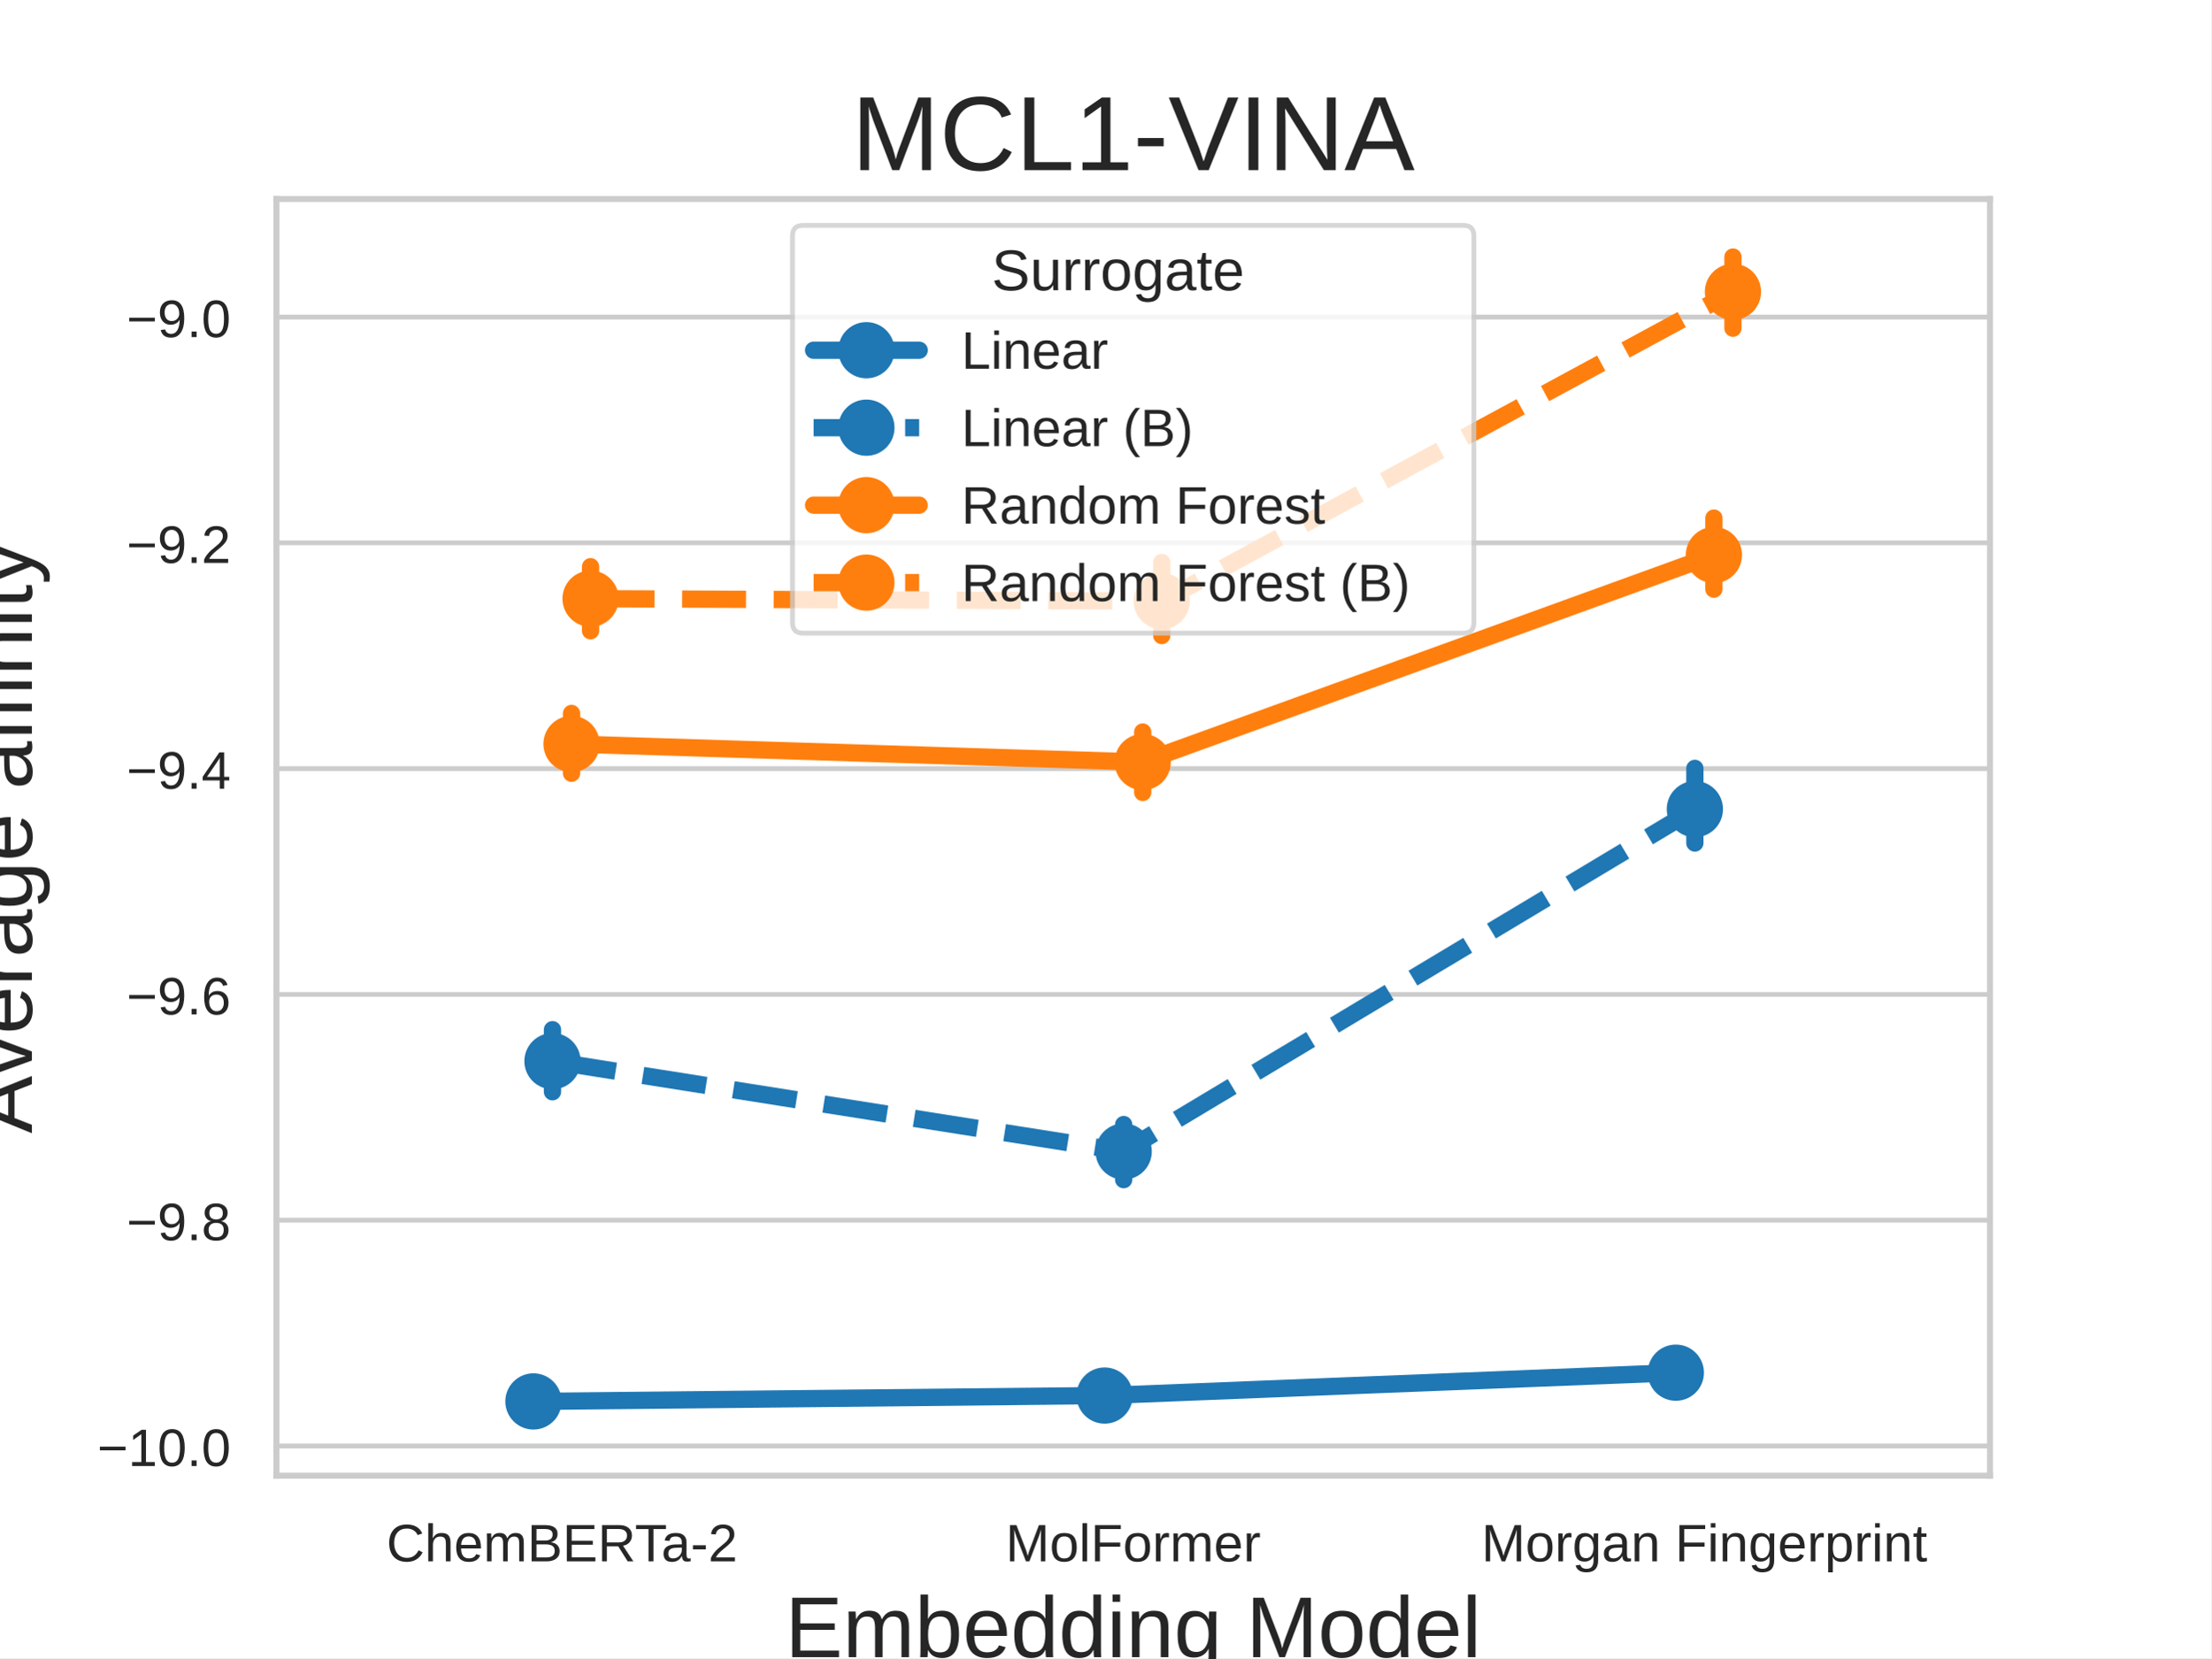
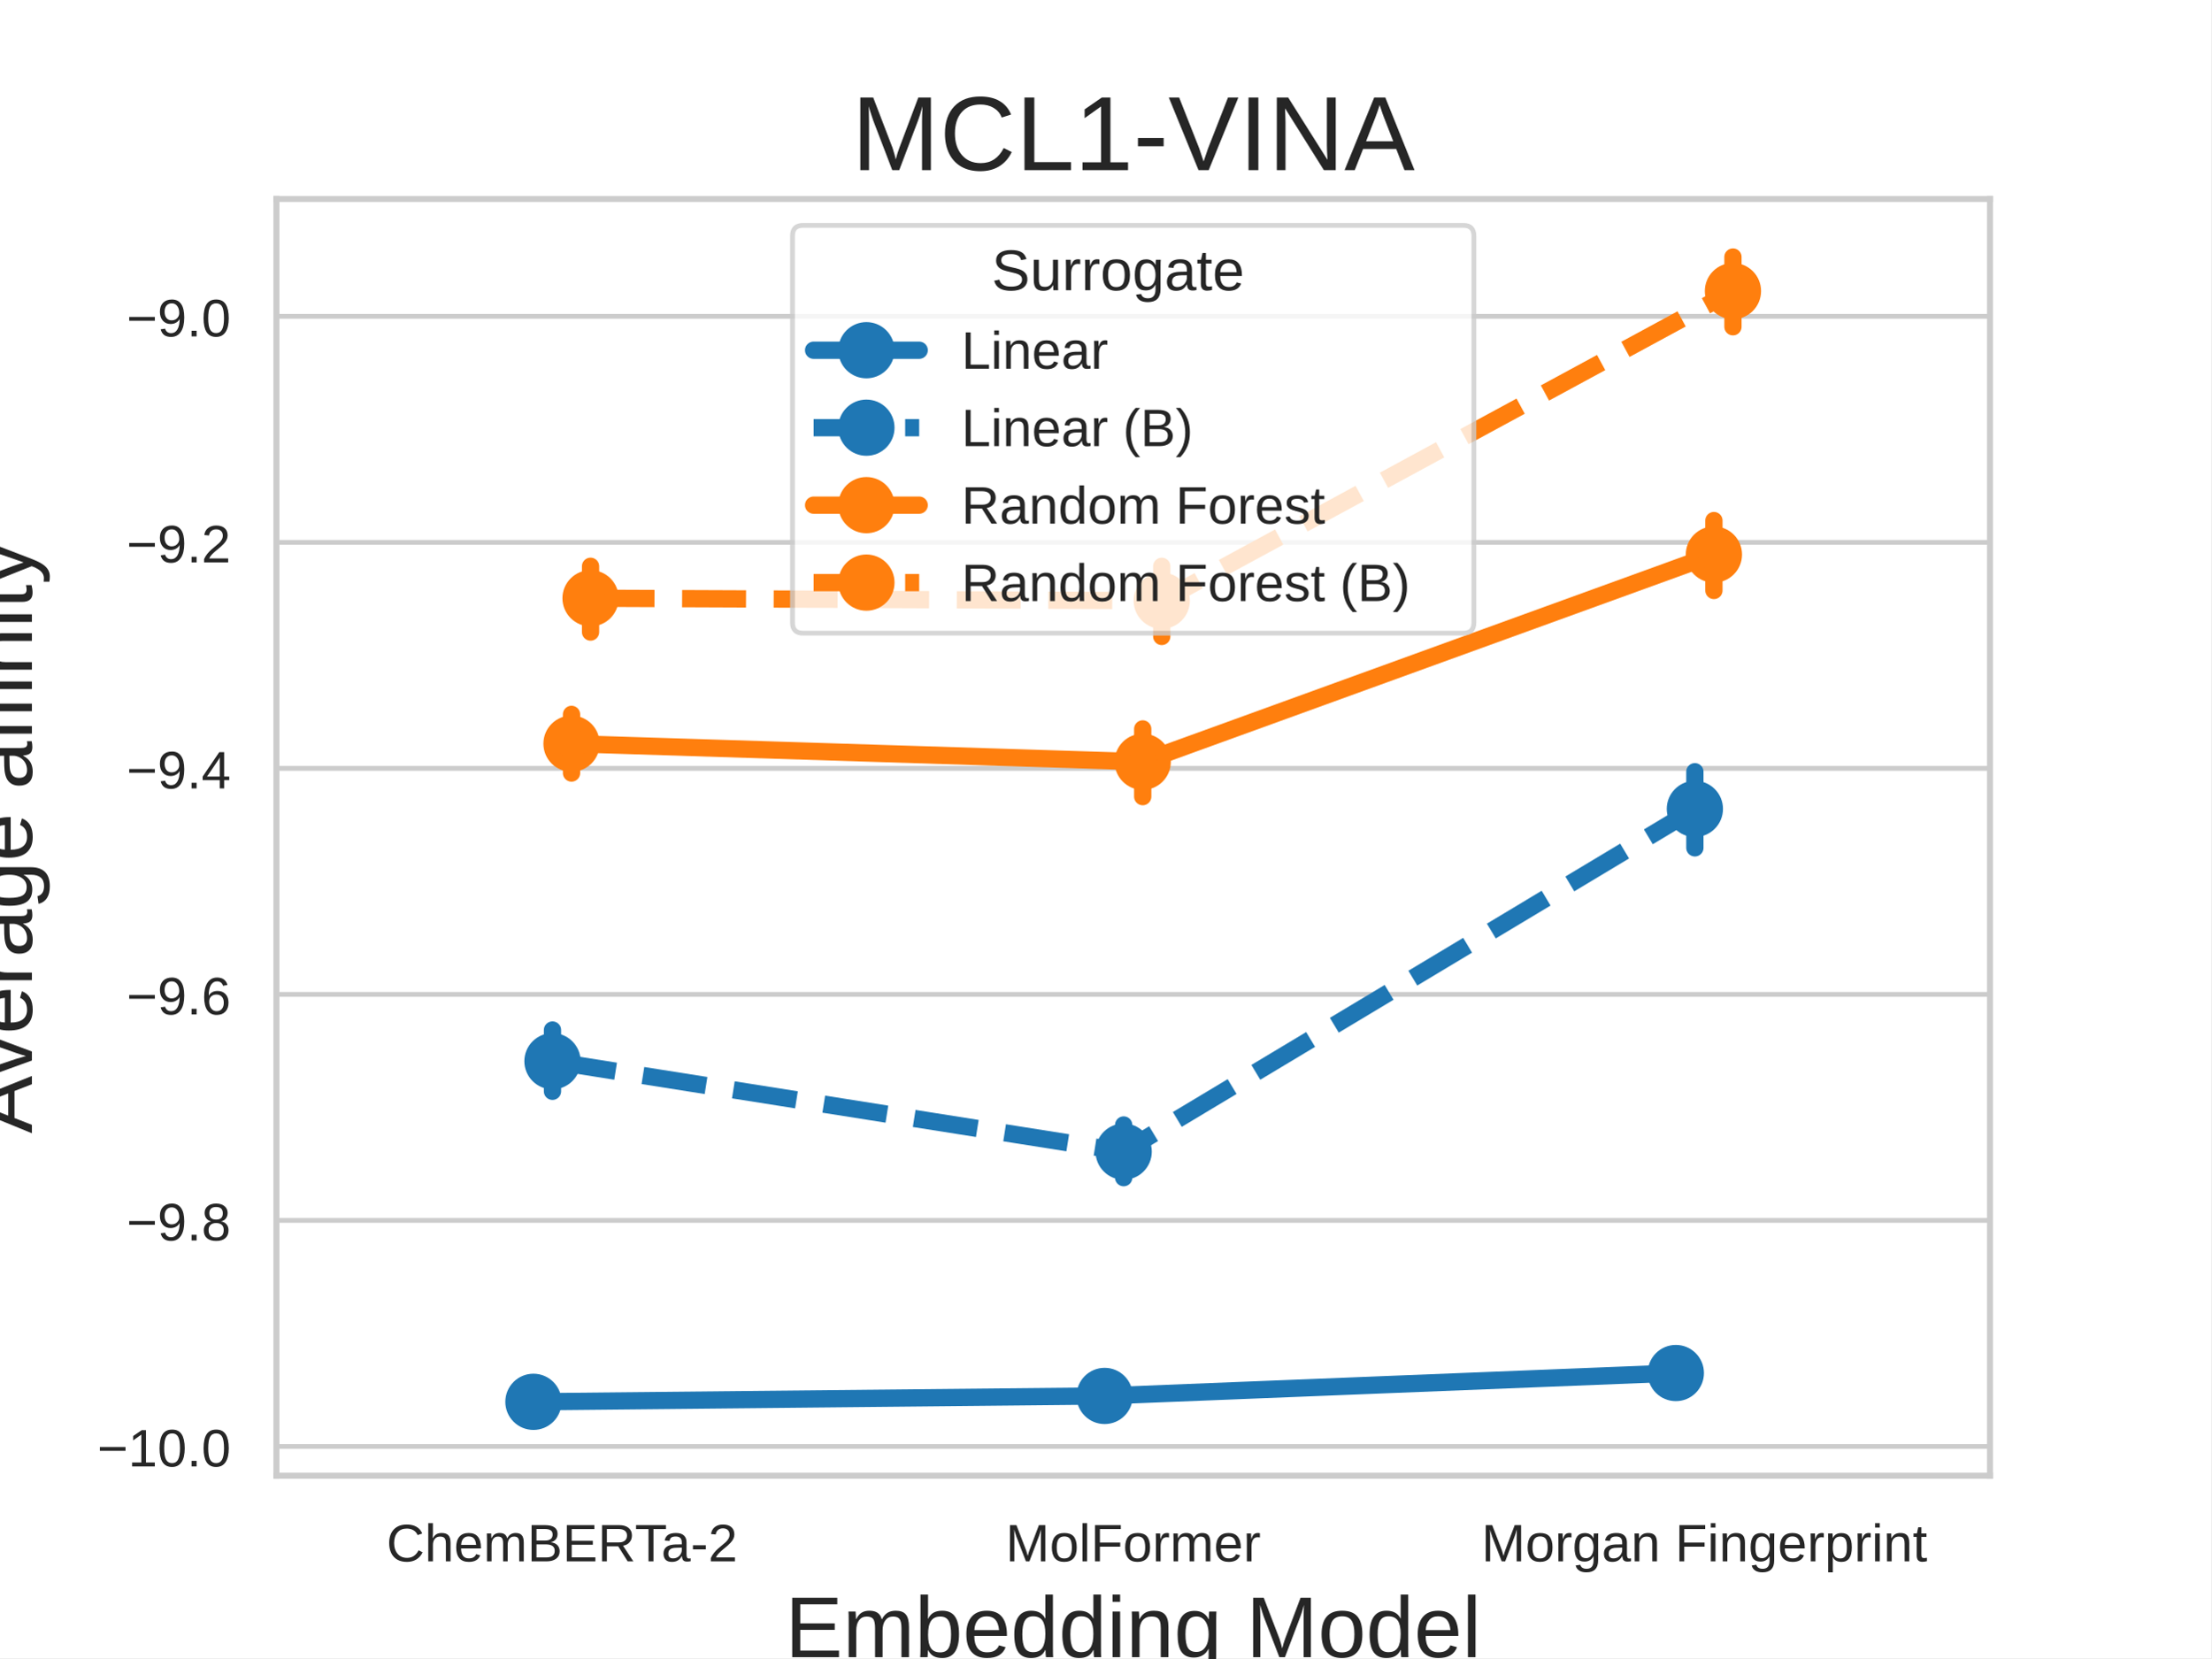
<svg xmlns="http://www.w3.org/2000/svg" xmlns:xlink="http://www.w3.org/1999/xlink" width="460.8pt" height="345.6pt" viewBox="0 0 460.8 345.6" version="1.1">
  <defs>
    <style type="text/css">*{stroke-linejoin: round; stroke-linecap: butt}</style>
  </defs>
  <g id="figure_1">
    <g id="patch_1">
      <path d="M 0 345.6  L 460.8 345.6  L 460.8 0  L 0 0  z " style="fill: #ffffff" />
    </g>
    <g id="axes_1">
      <g id="patch_2">
        <path d="M 57.6 307.584  L 414.72 307.584  L 414.72 41.472  L 57.6 41.472  z " style="fill: #ffffff" />
      </g>
      <g id="matplotlib.axis_1">
        <g id="xtick_1">
          <g id="text_1">
            <text style="fill: #262626; font: 11px 'Arial', 'DejaVu Sans', 'Liberation Sans', 'Bitstream Vera Sans', sans-serif; text-anchor: middle" x="117.12" y="325.442" transform="rotate(-0 117.12 325.4423)">ChemBERTa-2</text>
          </g>
        </g>
        <g id="xtick_2">
          <g id="text_2">
            <text style="fill: #262626; font: 11px 'Arial', 'DejaVu Sans', 'Liberation Sans', 'Bitstream Vera Sans', sans-serif; text-anchor: middle" x="236.16" y="325.442" transform="rotate(-0 236.16 325.4423)">MolFormer</text>
          </g>
        </g>
        <g id="xtick_3">
          <g id="text_3">
            <text style="fill: #262626; font: 11px 'Arial', 'DejaVu Sans', 'Liberation Sans', 'Bitstream Vera Sans', sans-serif; text-anchor: middle" x="355.2" y="325.442" transform="rotate(-0 355.2 325.4423)">Morgan Fingerprint</text>
          </g>
        </g>
        <g id="text_4">
          <text style="fill: #262626; font: 18px 'Arial', 'DejaVu Sans', 'Liberation Sans', 'Bitstream Vera Sans', sans-serif; text-anchor: middle" x="236.16" y="345.407" transform="rotate(-0 236.16 345.4071)">Embedding Model</text>
        </g>
      </g>
      <g id="matplotlib.axis_2">
        <g id="ytick_1">
          <g id="line2d_1">
-             <path d="M 57.6 301.389  L 414.72 301.389  " clip-path="url(#p826ae8110a)" style="fill: none; stroke: #cccccc; stroke-linecap: round" />
+             <path d="M 57.6 301.479  L 414.72 301.479  " clip-path="url(#p9a511c6c8b)" style="fill: none; stroke: #cccccc; stroke-linecap: round" />
          </g>
          <g id="text_5">
-             <text style="fill: #262626; font: 11px 'Arial', 'DejaVu Sans', 'Liberation Sans', 'Bitstream Vera Sans', sans-serif; text-anchor: end" x="48.1" y="305.568" transform="rotate(-0 48.1 305.5682)">−10.0</text>
+             <text style="fill: #262626; font: 11px 'Arial', 'DejaVu Sans', 'Liberation Sans', 'Bitstream Vera Sans', sans-serif; text-anchor: end" x="48.1" y="305.658" transform="rotate(-0 48.1 305.658)">−10.0</text>
          </g>
        </g>
        <g id="ytick_2">
          <g id="line2d_2">
-             <path d="M 57.6 254.328  L 414.72 254.328  " clip-path="url(#p826ae8110a)" style="fill: none; stroke: #cccccc; stroke-linecap: round" />
+             <path d="M 57.6 254.37  L 414.72 254.37  " clip-path="url(#p9a511c6c8b)" style="fill: none; stroke: #cccccc; stroke-linecap: round" />
          </g>
          <g id="text_6">
-             <text style="fill: #262626; font: 11px 'Arial', 'DejaVu Sans', 'Liberation Sans', 'Bitstream Vera Sans', sans-serif; text-anchor: end" x="48.1" y="258.507" transform="rotate(-0 48.1 258.5074)">−9.8</text>
+             <text style="fill: #262626; font: 11px 'Arial', 'DejaVu Sans', 'Liberation Sans', 'Bitstream Vera Sans', sans-serif; text-anchor: end" x="48.1" y="258.549" transform="rotate(-0 48.1 258.5487)">−9.8</text>
          </g>
        </g>
        <g id="ytick_3">
          <g id="line2d_3">
-             <path d="M 57.6 207.267  L 414.72 207.267  " clip-path="url(#p826ae8110a)" style="fill: none; stroke: #cccccc; stroke-linecap: round" />
+             <path d="M 57.6 207.26  L 414.72 207.26  " clip-path="url(#p9a511c6c8b)" style="fill: none; stroke: #cccccc; stroke-linecap: round" />
          </g>
          <g id="text_7">
-             <text style="fill: #262626; font: 11px 'Arial', 'DejaVu Sans', 'Liberation Sans', 'Bitstream Vera Sans', sans-serif; text-anchor: end" x="48.1" y="211.447" transform="rotate(-0 48.1 211.4466)">−9.6</text>
+             <text style="fill: #262626; font: 11px 'Arial', 'DejaVu Sans', 'Liberation Sans', 'Bitstream Vera Sans', sans-serif; text-anchor: end" x="48.1" y="211.439" transform="rotate(-0 48.1 211.4394)">−9.6</text>
          </g>
        </g>
        <g id="ytick_4">
          <g id="line2d_4">
-             <path d="M 57.6 160.207  L 414.72 160.207  " clip-path="url(#p826ae8110a)" style="fill: none; stroke: #cccccc; stroke-linecap: round" />
+             <path d="M 57.6 160.151  L 414.72 160.151  " clip-path="url(#p9a511c6c8b)" style="fill: none; stroke: #cccccc; stroke-linecap: round" />
          </g>
          <g id="text_8">
-             <text style="fill: #262626; font: 11px 'Arial', 'DejaVu Sans', 'Liberation Sans', 'Bitstream Vera Sans', sans-serif; text-anchor: end" x="48.1" y="164.386" transform="rotate(-0 48.1 164.3858)">−9.4</text>
+             <text style="fill: #262626; font: 11px 'Arial', 'DejaVu Sans', 'Liberation Sans', 'Bitstream Vera Sans', sans-serif; text-anchor: end" x="48.1" y="164.33" transform="rotate(-0 48.1 164.3301)">−9.4</text>
          </g>
        </g>
        <g id="ytick_5">
          <g id="line2d_5">
-             <path d="M 57.6 113.146  L 414.72 113.146  " clip-path="url(#p826ae8110a)" style="fill: none; stroke: #cccccc; stroke-linecap: round" />
+             <path d="M 57.6 113.042  L 414.72 113.042  " clip-path="url(#p9a511c6c8b)" style="fill: none; stroke: #cccccc; stroke-linecap: round" />
          </g>
          <g id="text_9">
-             <text style="fill: #262626; font: 11px 'Arial', 'DejaVu Sans', 'Liberation Sans', 'Bitstream Vera Sans', sans-serif; text-anchor: end" x="48.1" y="117.325" transform="rotate(-0 48.1 117.325)">−9.2</text>
+             <text style="fill: #262626; font: 11px 'Arial', 'DejaVu Sans', 'Liberation Sans', 'Bitstream Vera Sans', sans-serif; text-anchor: end" x="48.1" y="117.221" transform="rotate(-0 48.1 117.2208)">−9.2</text>
          </g>
        </g>
        <g id="ytick_6">
          <g id="line2d_6">
-             <path d="M 57.6 66.085  L 414.72 66.085  " clip-path="url(#p826ae8110a)" style="fill: none; stroke: #cccccc; stroke-linecap: round" />
+             <path d="M 57.6 65.932  L 414.72 65.932  " clip-path="url(#p9a511c6c8b)" style="fill: none; stroke: #cccccc; stroke-linecap: round" />
          </g>
          <g id="text_10">
-             <text style="fill: #262626; font: 11px 'Arial', 'DejaVu Sans', 'Liberation Sans', 'Bitstream Vera Sans', sans-serif; text-anchor: end" x="48.1" y="70.264" transform="rotate(-0 48.1 70.26416)">−9.0</text>
+             <text style="fill: #262626; font: 11px 'Arial', 'DejaVu Sans', 'Liberation Sans', 'Bitstream Vera Sans', sans-serif; text-anchor: end" x="48.1" y="70.112" transform="rotate(-0 48.1 70.11152)">−9.0</text>
          </g>
        </g>
        <g id="text_11">
          <text style="fill: #262626; font: 18px 'Arial', 'DejaVu Sans', 'Liberation Sans', 'Bitstream Vera Sans', sans-serif; text-anchor: middle" x="6.647" y="174.528" transform="rotate(-90 6.646719 174.528)">Average affinity</text>
        </g>
      </g>
      <g id="line2d_7">
-         <path d="M 111.168 292.101  L 230.208 290.878  L 349.248 286.109  " clip-path="url(#p826ae8110a)" style="fill: none; stroke: #1f77b4; stroke-width: 3.6; stroke-linecap: round" />
+         <path d="M 111.168 292.182  L 230.208 290.957  L 349.248 286.183  " clip-path="url(#p9a511c6c8b)" style="fill: none; stroke: #1f77b4; stroke-width: 3.6; stroke-linecap: round" />
        <defs>
-           <path id="m8cdc4d08e1" d="M 0 4.512  C 1.197 4.512 2.344 4.037 3.19 3.19  C 4.037 2.344 4.512 1.197 4.512 0  C 4.512 -1.197 4.037 -2.344 3.19 -3.19  C 2.344 -4.037 1.197 -4.512 0 -4.512  C -1.197 -4.512 -2.344 -4.037 -3.19 -3.19  C -4.037 -2.344 -4.512 -1.197 -4.512 0  C -4.512 1.197 -4.037 2.344 -3.19 3.19  C -2.344 4.037 -1.197 4.512 0 4.512  z " style="stroke: #1f77b4; stroke-width: 2.7" />
+           <path id="m706ba1a980" d="M 0 4.512  C 1.197 4.512 2.344 4.037 3.19 3.19  C 4.037 2.344 4.512 1.197 4.512 0  C 4.512 -1.197 4.037 -2.344 3.19 -3.19  C 2.344 -4.037 1.197 -4.512 0 -4.512  C -1.197 -4.512 -2.344 -4.037 -3.19 -3.19  C -4.037 -2.344 -4.512 -1.197 -4.512 0  C -4.512 1.197 -4.037 2.344 -3.19 3.19  C -2.344 4.037 -1.197 4.512 0 4.512  z " style="stroke: #1f77b4; stroke-width: 2.7" />
        </defs>
-         <g clip-path="url(#p826ae8110a)">
-           <use xlink:href="#m8cdc4d08e1" x="111.168" y="292.101" style="fill: #1f77b4; stroke: #1f77b4; stroke-width: 2.7" />
-           <use xlink:href="#m8cdc4d08e1" x="230.208" y="290.878" style="fill: #1f77b4; stroke: #1f77b4; stroke-width: 2.7" />
-           <use xlink:href="#m8cdc4d08e1" x="349.248" y="286.109" style="fill: #1f77b4; stroke: #1f77b4; stroke-width: 2.7" />
+         <g clip-path="url(#p9a511c6c8b)">
+           <use xlink:href="#m706ba1a980" x="111.168" y="292.182" style="fill: #1f77b4; stroke: #1f77b4; stroke-width: 2.7" />
+           <use xlink:href="#m706ba1a980" x="230.208" y="290.957" style="fill: #1f77b4; stroke: #1f77b4; stroke-width: 2.7" />
+           <use xlink:href="#m706ba1a980" x="349.248" y="286.183" style="fill: #1f77b4; stroke: #1f77b4; stroke-width: 2.7" />
        </g>
      </g>
      <g id="line2d_8">
-         <path d="M 111.168 295.488  L 111.168 289.055  " clip-path="url(#p826ae8110a)" style="fill: none; stroke: #1f77b4; stroke-width: 3.6; stroke-linecap: round" />
+         <path d="M 111.168 295.488  L 111.168 288.802  " clip-path="url(#p9a511c6c8b)" style="fill: none; stroke: #1f77b4; stroke-width: 3.6; stroke-linecap: round" />
      </g>
      <g id="line2d_9">
-         <path d="M 230.208 294.275  L 230.208 287.76  " clip-path="url(#p826ae8110a)" style="fill: none; stroke: #1f77b4; stroke-width: 3.6; stroke-linecap: round" />
+         <path d="M 230.208 293.961  L 230.208 287.862  " clip-path="url(#p9a511c6c8b)" style="fill: none; stroke: #1f77b4; stroke-width: 3.6; stroke-linecap: round" />
      </g>
      <g id="line2d_10">
-         <path d="M 349.248 289.445  L 349.248 282.871  " clip-path="url(#p826ae8110a)" style="fill: none; stroke: #1f77b4; stroke-width: 3.6; stroke-linecap: round" />
+         <path d="M 349.248 289.592  L 349.248 282.979  " clip-path="url(#p9a511c6c8b)" style="fill: none; stroke: #1f77b4; stroke-width: 3.6; stroke-linecap: round" />
      </g>
      <g id="line2d_11">
-         <path d="M 115.136 221.182  L 234.176 240.009  L 353.216 168.647  " clip-path="url(#p826ae8110a)" style="fill: none; stroke-dasharray: 13.32,5.76; stroke-dashoffset: 0; stroke: #1f77b4; stroke-width: 3.6" />
-         <g clip-path="url(#p826ae8110a)">
-           <use xlink:href="#m8cdc4d08e1" x="115.136" y="221.182" style="fill: #1f77b4; stroke: #1f77b4; stroke-width: 2.7" />
-           <use xlink:href="#m8cdc4d08e1" x="234.176" y="240.009" style="fill: #1f77b4; stroke: #1f77b4; stroke-width: 2.7" />
-           <use xlink:href="#m8cdc4d08e1" x="353.216" y="168.647" style="fill: #1f77b4; stroke: #1f77b4; stroke-width: 2.7" />
+         <path d="M 115.136 221.189  L 234.176 240.035  L 353.216 168.6  " clip-path="url(#p9a511c6c8b)" style="fill: none; stroke-dasharray: 13.32,5.76; stroke-dashoffset: 0; stroke: #1f77b4; stroke-width: 3.6" />
+         <g clip-path="url(#p9a511c6c8b)">
+           <use xlink:href="#m706ba1a980" x="115.136" y="221.189" style="fill: #1f77b4; stroke: #1f77b4; stroke-width: 2.7" />
+           <use xlink:href="#m706ba1a980" x="234.176" y="240.035" style="fill: #1f77b4; stroke: #1f77b4; stroke-width: 2.7" />
+           <use xlink:href="#m706ba1a980" x="353.216" y="168.6" style="fill: #1f77b4; stroke: #1f77b4; stroke-width: 2.7" />
        </g>
      </g>
      <g id="line2d_12">
-         <path d="M 115.136 227.559  L 115.136 214.619  " clip-path="url(#p826ae8110a)" style="fill: none; stroke: #1f77b4; stroke-width: 3.6; stroke-linecap: round" />
+         <path d="M 115.136 227.461  L 115.136 214.688  " clip-path="url(#p9a511c6c8b)" style="fill: none; stroke: #1f77b4; stroke-width: 3.6; stroke-linecap: round" />
      </g>
      <g id="line2d_13">
-         <path d="M 234.176 245.877  L 234.176 234.394  " clip-path="url(#p826ae8110a)" style="fill: none; stroke: #1f77b4; stroke-width: 3.6; stroke-linecap: round" />
+         <path d="M 234.176 245.463  L 234.176 234.48  " clip-path="url(#p9a511c6c8b)" style="fill: none; stroke: #1f77b4; stroke-width: 3.6; stroke-linecap: round" />
      </g>
      <g id="line2d_14">
-         <path d="M 353.216 175.708  L 353.216 160.154  " clip-path="url(#p826ae8110a)" style="fill: none; stroke: #1f77b4; stroke-width: 3.6; stroke-linecap: round" />
+         <path d="M 353.216 176.719  L 353.216 160.851  " clip-path="url(#p9a511c6c8b)" style="fill: none; stroke: #1f77b4; stroke-width: 3.6; stroke-linecap: round" />
      </g>
      <g id="line2d_15">
-         <path d="M 119.104 155.066  L 238.144 158.833  L 357.184 115.681  " clip-path="url(#p826ae8110a)" style="fill: none; stroke: #ff7f0e; stroke-width: 3.6; stroke-linecap: round" />
+         <path d="M 119.104 155.005  L 238.144 158.776  L 357.184 115.579  " clip-path="url(#p9a511c6c8b)" style="fill: none; stroke: #ff7f0e; stroke-width: 3.6; stroke-linecap: round" />
        <defs>
-           <path id="m9fa8983e0d" d="M 0 4.512  C 1.197 4.512 2.344 4.037 3.19 3.19  C 4.037 2.344 4.512 1.197 4.512 0  C 4.512 -1.197 4.037 -2.344 3.19 -3.19  C 2.344 -4.037 1.197 -4.512 0 -4.512  C -1.197 -4.512 -2.344 -4.037 -3.19 -3.19  C -4.037 -2.344 -4.512 -1.197 -4.512 0  C -4.512 1.197 -4.037 2.344 -3.19 3.19  C -2.344 4.037 -1.197 4.512 0 4.512  z " style="stroke: #ff7f0e; stroke-width: 2.7" />
+           <path id="m64e77c889c" d="M 0 4.512  C 1.197 4.512 2.344 4.037 3.19 3.19  C 4.037 2.344 4.512 1.197 4.512 0  C 4.512 -1.197 4.037 -2.344 3.19 -3.19  C 2.344 -4.037 1.197 -4.512 0 -4.512  C -1.197 -4.512 -2.344 -4.037 -3.19 -3.19  C -4.037 -2.344 -4.512 -1.197 -4.512 0  C -4.512 1.197 -4.037 2.344 -3.19 3.19  C -2.344 4.037 -1.197 4.512 0 4.512  z " style="stroke: #ff7f0e; stroke-width: 2.7" />
        </defs>
-         <g clip-path="url(#p826ae8110a)">
-           <use xlink:href="#m9fa8983e0d" x="119.104" y="155.066" style="fill: #ff7f0e; stroke: #ff7f0e; stroke-width: 2.7" />
-           <use xlink:href="#m9fa8983e0d" x="238.144" y="158.833" style="fill: #ff7f0e; stroke: #ff7f0e; stroke-width: 2.7" />
-           <use xlink:href="#m9fa8983e0d" x="357.184" y="115.681" style="fill: #ff7f0e; stroke: #ff7f0e; stroke-width: 2.7" />
+         <g clip-path="url(#p9a511c6c8b)">
+           <use xlink:href="#m64e77c889c" x="119.104" y="155.005" style="fill: #ff7f0e; stroke: #ff7f0e; stroke-width: 2.7" />
+           <use xlink:href="#m64e77c889c" x="238.144" y="158.776" style="fill: #ff7f0e; stroke: #ff7f0e; stroke-width: 2.7" />
+           <use xlink:href="#m64e77c889c" x="357.184" y="115.579" style="fill: #ff7f0e; stroke: #ff7f0e; stroke-width: 2.7" />
        </g>
      </g>
      <g id="line2d_16">
-         <path d="M 119.104 161.169  L 119.104 148.701  " clip-path="url(#p826ae8110a)" style="fill: none; stroke: #ff7f0e; stroke-width: 3.6; stroke-linecap: round" />
+         <path d="M 119.104 161.124  L 119.104 148.899  " clip-path="url(#p9a511c6c8b)" style="fill: none; stroke: #ff7f0e; stroke-width: 3.6; stroke-linecap: round" />
      </g>
      <g id="line2d_17">
-         <path d="M 238.144 165.169  L 238.144 152.571  " clip-path="url(#p826ae8110a)" style="fill: none; stroke: #ff7f0e; stroke-width: 3.6; stroke-linecap: round" />
+         <path d="M 238.144 166.042  L 238.144 151.927  " clip-path="url(#p9a511c6c8b)" style="fill: none; stroke: #ff7f0e; stroke-width: 3.6; stroke-linecap: round" />
      </g>
      <g id="line2d_18">
-         <path d="M 357.184 122.797  L 357.184 107.979  " clip-path="url(#p826ae8110a)" style="fill: none; stroke: #ff7f0e; stroke-width: 3.6; stroke-linecap: round" />
+         <path d="M 357.184 123.073  L 357.184 108.498  " clip-path="url(#p9a511c6c8b)" style="fill: none; stroke: #ff7f0e; stroke-width: 3.6; stroke-linecap: round" />
      </g>
      <g id="line2d_19">
-         <path d="M 123.072 124.784  L 242.112 125.292  L 361.152 60.825  " clip-path="url(#p826ae8110a)" style="fill: none; stroke-dasharray: 13.32,5.76; stroke-dashoffset: 0; stroke: #ff7f0e; stroke-width: 3.6" />
-         <g clip-path="url(#p826ae8110a)">
-           <use xlink:href="#m9fa8983e0d" x="123.072" y="124.784" style="fill: #ff7f0e; stroke: #ff7f0e; stroke-width: 2.7" />
-           <use xlink:href="#m9fa8983e0d" x="242.112" y="125.292" style="fill: #ff7f0e; stroke: #ff7f0e; stroke-width: 2.7" />
-           <use xlink:href="#m9fa8983e0d" x="361.152" y="60.825" style="fill: #ff7f0e; stroke: #ff7f0e; stroke-width: 2.7" />
+         <path d="M 123.072 124.692  L 242.112 125.2  L 361.152 60.667  " clip-path="url(#p9a511c6c8b)" style="fill: none; stroke-dasharray: 13.32,5.76; stroke-dashoffset: 0; stroke: #ff7f0e; stroke-width: 3.6" />
+         <g clip-path="url(#p9a511c6c8b)">
+           <use xlink:href="#m64e77c889c" x="123.072" y="124.692" style="fill: #ff7f0e; stroke: #ff7f0e; stroke-width: 2.7" />
+           <use xlink:href="#m64e77c889c" x="242.112" y="125.2" style="fill: #ff7f0e; stroke: #ff7f0e; stroke-width: 2.7" />
+           <use xlink:href="#m64e77c889c" x="361.152" y="60.667" style="fill: #ff7f0e; stroke: #ff7f0e; stroke-width: 2.7" />
        </g>
      </g>
      <g id="line2d_20">
-         <path d="M 123.072 131.468  L 123.072 118.117  " clip-path="url(#p826ae8110a)" style="fill: none; stroke: #ff7f0e; stroke-width: 3.6; stroke-linecap: round" />
+         <path d="M 123.072 131.739  L 123.072 118.028  " clip-path="url(#p9a511c6c8b)" style="fill: none; stroke: #ff7f0e; stroke-width: 3.6; stroke-linecap: round" />
      </g>
      <g id="line2d_21">
-         <path d="M 242.112 132.459  L 242.112 117.231  " clip-path="url(#p826ae8110a)" style="fill: none; stroke: #ff7f0e; stroke-width: 3.6; stroke-linecap: round" />
+         <path d="M 242.112 132.658  L 242.112 118.03  " clip-path="url(#p9a511c6c8b)" style="fill: none; stroke: #ff7f0e; stroke-width: 3.6; stroke-linecap: round" />
      </g>
      <g id="line2d_22">
-         <path d="M 361.152 68.401  L 361.152 53.568  " clip-path="url(#p826ae8110a)" style="fill: none; stroke: #ff7f0e; stroke-width: 3.6; stroke-linecap: round" />
+         <path d="M 361.152 68.104  L 361.152 53.568  " clip-path="url(#p9a511c6c8b)" style="fill: none; stroke: #ff7f0e; stroke-width: 3.6; stroke-linecap: round" />
      </g>
      <g id="line2d_23" />
      <g id="line2d_24" />
      <g id="line2d_25" />
      <g id="line2d_26" />
      <g id="patch_3">
        <path d="M 57.6 307.584  L 57.6 41.472  " style="fill: none; stroke: #cccccc; stroke-width: 1.25; stroke-linejoin: miter; stroke-linecap: square" />
      </g>
      <g id="patch_4">
        <path d="M 414.72 307.584  L 414.72 41.472  " style="fill: none; stroke: #cccccc; stroke-width: 1.25; stroke-linejoin: miter; stroke-linecap: square" />
      </g>
      <g id="patch_5">
        <path d="M 57.6 307.584  L 414.72 307.584  " style="fill: none; stroke: #cccccc; stroke-width: 1.25; stroke-linejoin: miter; stroke-linecap: square" />
      </g>
      <g id="patch_6">
        <path d="M 57.6 41.472  L 414.72 41.472  " style="fill: none; stroke: #cccccc; stroke-width: 1.25; stroke-linejoin: miter; stroke-linecap: square" />
      </g>
      <g id="text_12">
        <text style="fill: #262626; font: 22px 'Arial', 'DejaVu Sans', 'Liberation Sans', 'Bitstream Vera Sans', sans-serif; text-anchor: middle" x="236.16" y="35.472" transform="rotate(-0 236.16 35.472)">MCL1-VINA</text>
      </g>
      <g id="legend_1">
        <g id="patch_7">
          <path d="M 167.358 131.97  L 304.962 131.97  Q 307.162 131.97 307.162 129.769  L 307.162 49.172  Q 307.162 46.972 304.962 46.972  L 167.358 46.972  Q 165.158 46.972 165.158 49.172  L 165.158 129.769  Q 165.158 131.97 167.358 131.97  z " style="fill: #ffffff; opacity: 0.8; stroke: #cccccc; stroke-linejoin: miter" />
        </g>
        <g id="text_13">
          <text style="fill: #262626; font: 12px 'Arial', 'DejaVu Sans', 'Liberation Sans', 'Bitstream Vera Sans', sans-serif; text-anchor: start" x="206.654" y="60.49" transform="rotate(-0 206.6541 60.49012)">Surrogate</text>
        </g>
        <g id="line2d_27">
          <path d="M 169.558 72.994  L 180.558 72.994  L 191.558 72.994  " style="fill: none; stroke: #1f77b4; stroke-width: 3.6; stroke-linecap: round" />
          <g>
-             <use xlink:href="#m8cdc4d08e1" x="180.558" y="72.994" style="fill: #1f77b4; stroke: #1f77b4; stroke-width: 2.7" />
+             <use xlink:href="#m706ba1a980" x="180.558" y="72.994" style="fill: #1f77b4; stroke: #1f77b4; stroke-width: 2.7" />
          </g>
        </g>
        <g id="text_14">
          <text style="fill: #262626; font: 11px 'Arial', 'DejaVu Sans', 'Liberation Sans', 'Bitstream Vera Sans', sans-serif; text-anchor: start" x="200.358" y="76.844" transform="rotate(-0 200.3584 76.84403)">Linear</text>
        </g>
        <g id="line2d_28">
          <path d="M 169.558 89.14  L 180.558 89.14  L 191.558 89.14  " style="fill: none; stroke-dasharray: 13.32,5.76; stroke-dashoffset: 0; stroke: #1f77b4; stroke-width: 3.6" />
          <g>
-             <use xlink:href="#m8cdc4d08e1" x="180.558" y="89.14" style="fill: #1f77b4; stroke: #1f77b4; stroke-width: 2.7" />
+             <use xlink:href="#m706ba1a980" x="180.558" y="89.14" style="fill: #1f77b4; stroke: #1f77b4; stroke-width: 2.7" />
          </g>
        </g>
        <g id="text_15">
          <text style="fill: #262626; font: 11px 'Arial', 'DejaVu Sans', 'Liberation Sans', 'Bitstream Vera Sans', sans-serif; text-anchor: start" x="200.358" y="92.99" transform="rotate(-0 200.3584 92.98997)">Linear (B)</text>
        </g>
        <g id="line2d_29">
          <path d="M 169.558 105.286  L 180.558 105.286  L 191.558 105.286  " style="fill: none; stroke: #ff7f0e; stroke-width: 3.6; stroke-linecap: round" />
          <g>
-             <use xlink:href="#m9fa8983e0d" x="180.558" y="105.286" style="fill: #ff7f0e; stroke: #ff7f0e; stroke-width: 2.7" />
+             <use xlink:href="#m64e77c889c" x="180.558" y="105.286" style="fill: #ff7f0e; stroke: #ff7f0e; stroke-width: 2.7" />
          </g>
        </g>
        <g id="text_16">
          <text style="fill: #262626; font: 11px 'Arial', 'DejaVu Sans', 'Liberation Sans', 'Bitstream Vera Sans', sans-serif; text-anchor: start" x="200.358" y="109.136" transform="rotate(-0 200.3584 109.1359)">Random Forest</text>
        </g>
        <g id="line2d_30">
          <path d="M 169.558 121.432  L 180.558 121.432  L 191.558 121.432  " style="fill: none; stroke-dasharray: 13.32,5.76; stroke-dashoffset: 0; stroke: #ff7f0e; stroke-width: 3.6" />
          <g>
-             <use xlink:href="#m9fa8983e0d" x="180.558" y="121.432" style="fill: #ff7f0e; stroke: #ff7f0e; stroke-width: 2.7" />
+             <use xlink:href="#m64e77c889c" x="180.558" y="121.432" style="fill: #ff7f0e; stroke: #ff7f0e; stroke-width: 2.7" />
          </g>
        </g>
        <g id="text_17">
          <text style="fill: #262626; font: 11px 'Arial', 'DejaVu Sans', 'Liberation Sans', 'Bitstream Vera Sans', sans-serif; text-anchor: start" x="200.358" y="125.282" transform="rotate(-0 200.3584 125.2818)">Random Forest (B)</text>
        </g>
      </g>
    </g>
  </g>
  <defs>
-     <clipPath id="p826ae8110a">
+     <clipPath id="p9a511c6c8b">
      <rect x="57.6" y="41.472" width="357.12" height="266.112" />
    </clipPath>
  </defs>
</svg>
